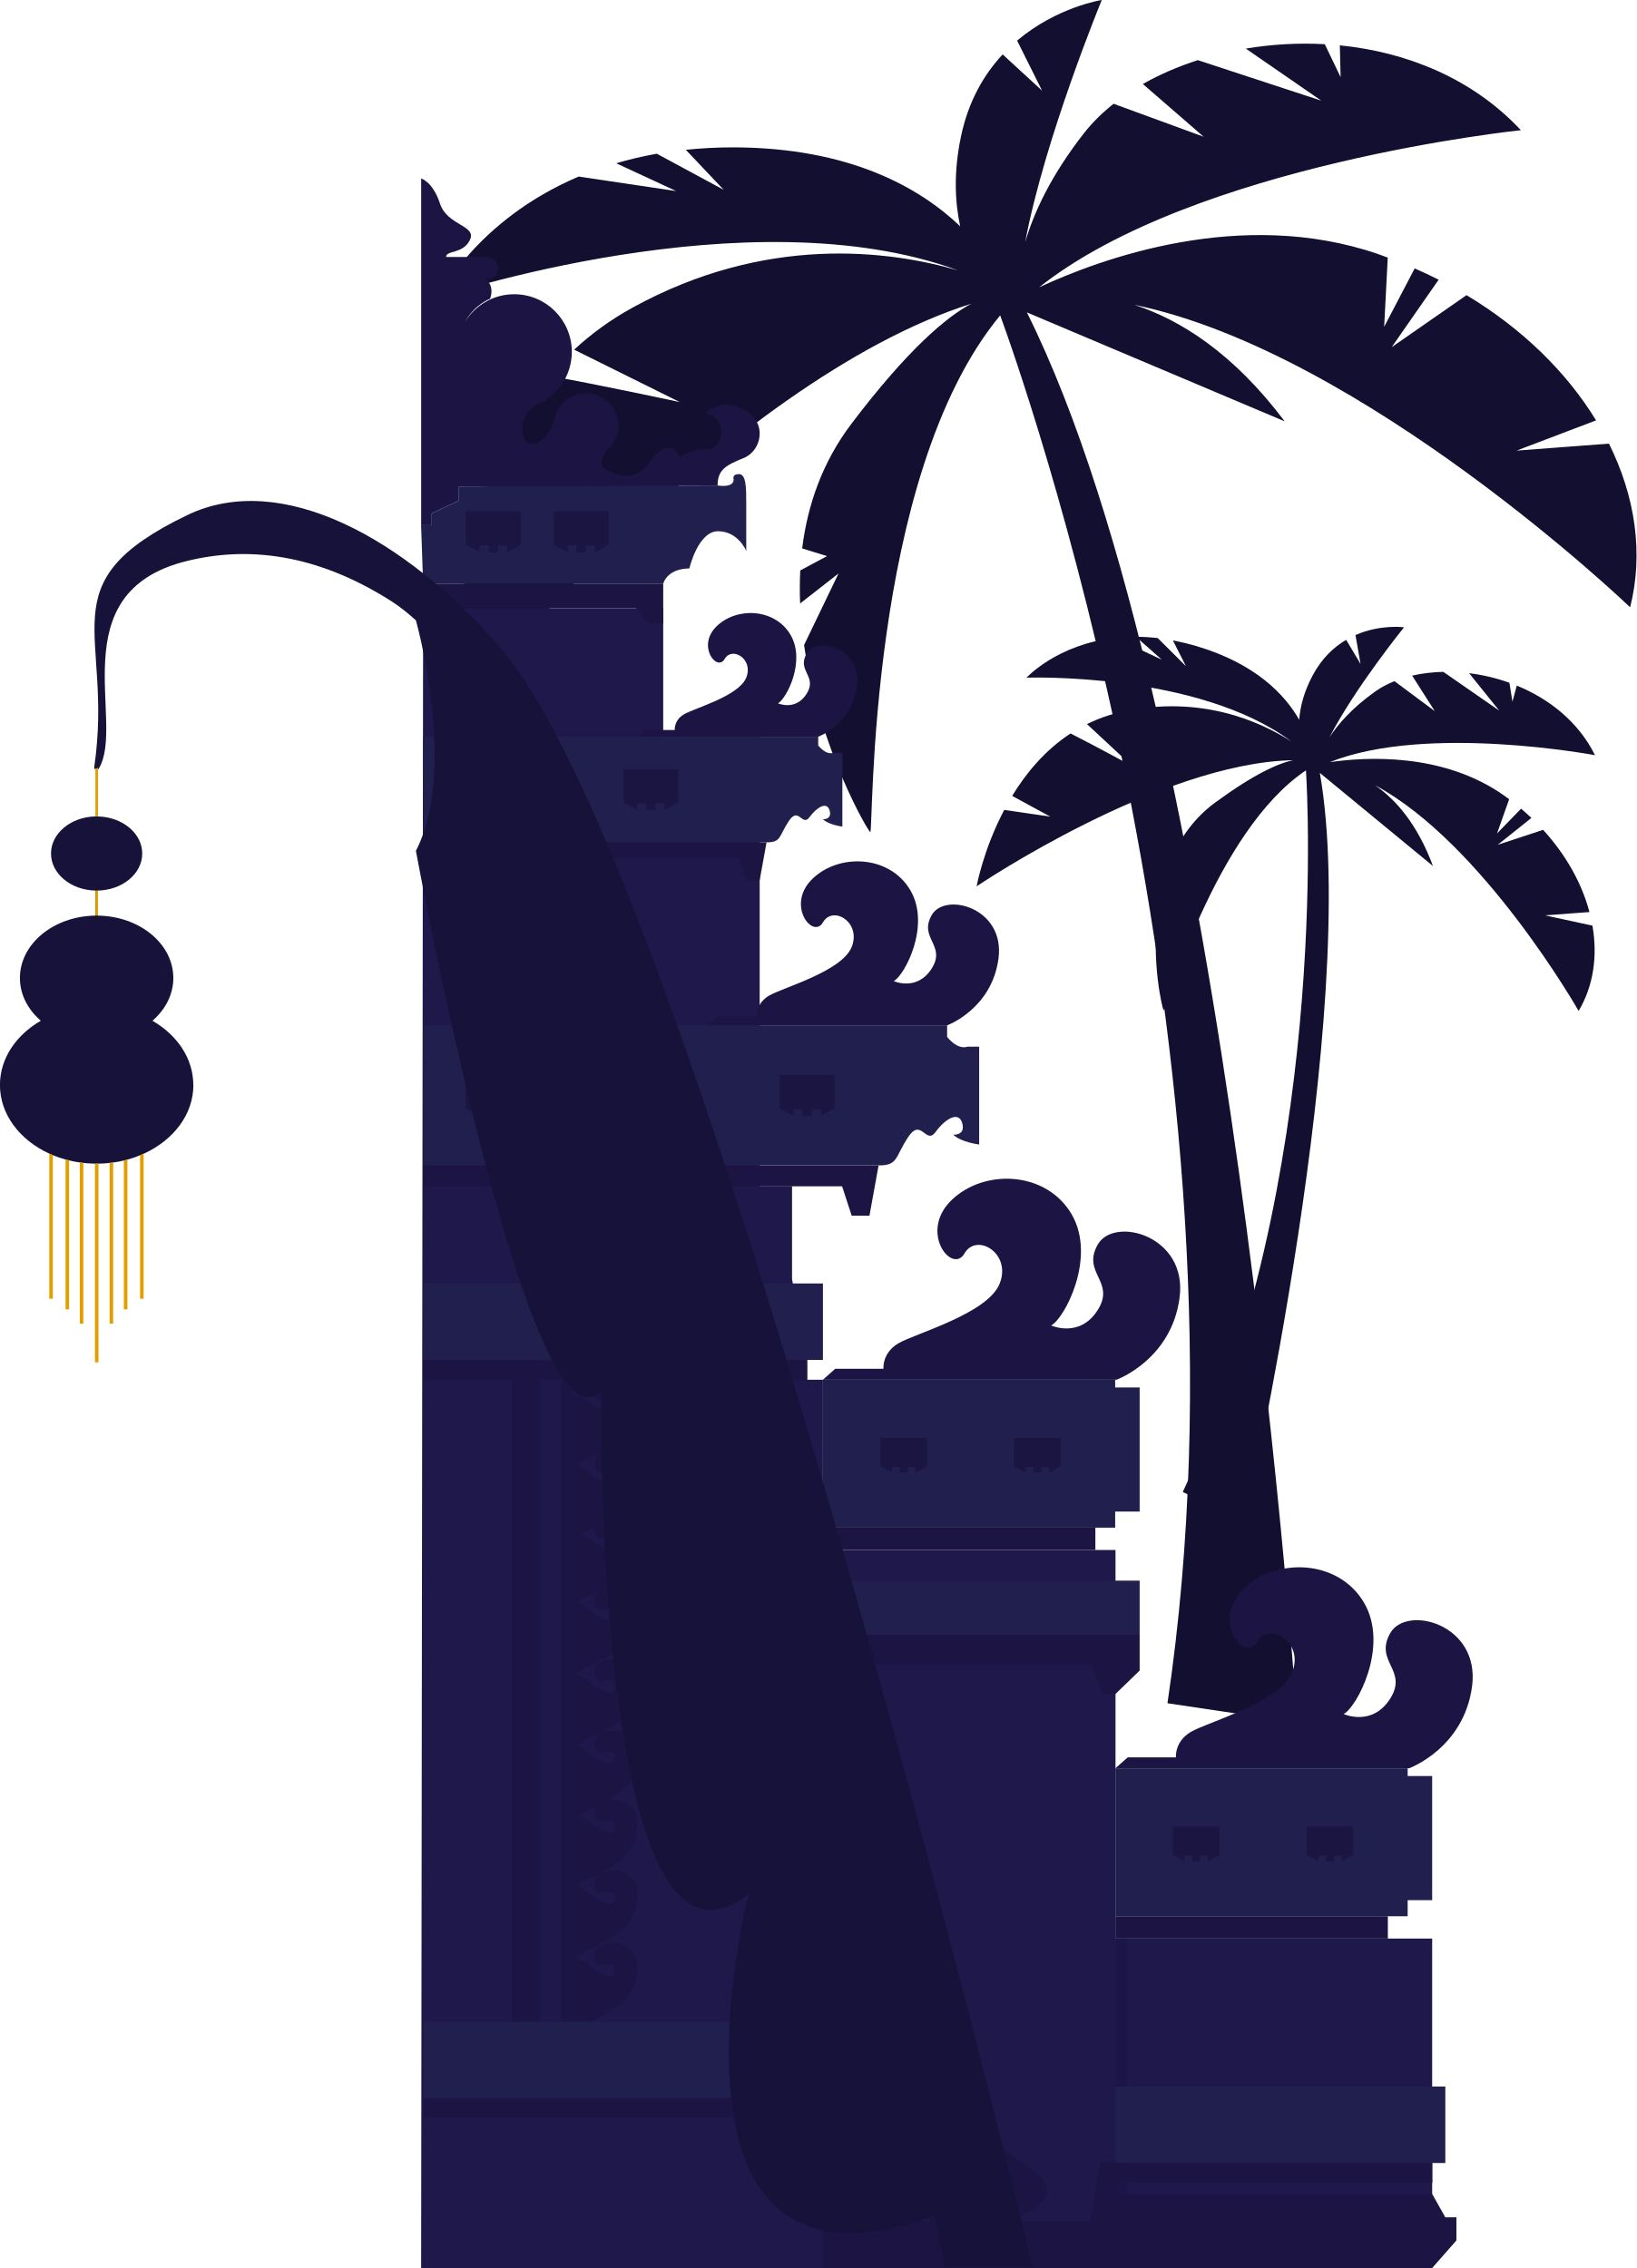
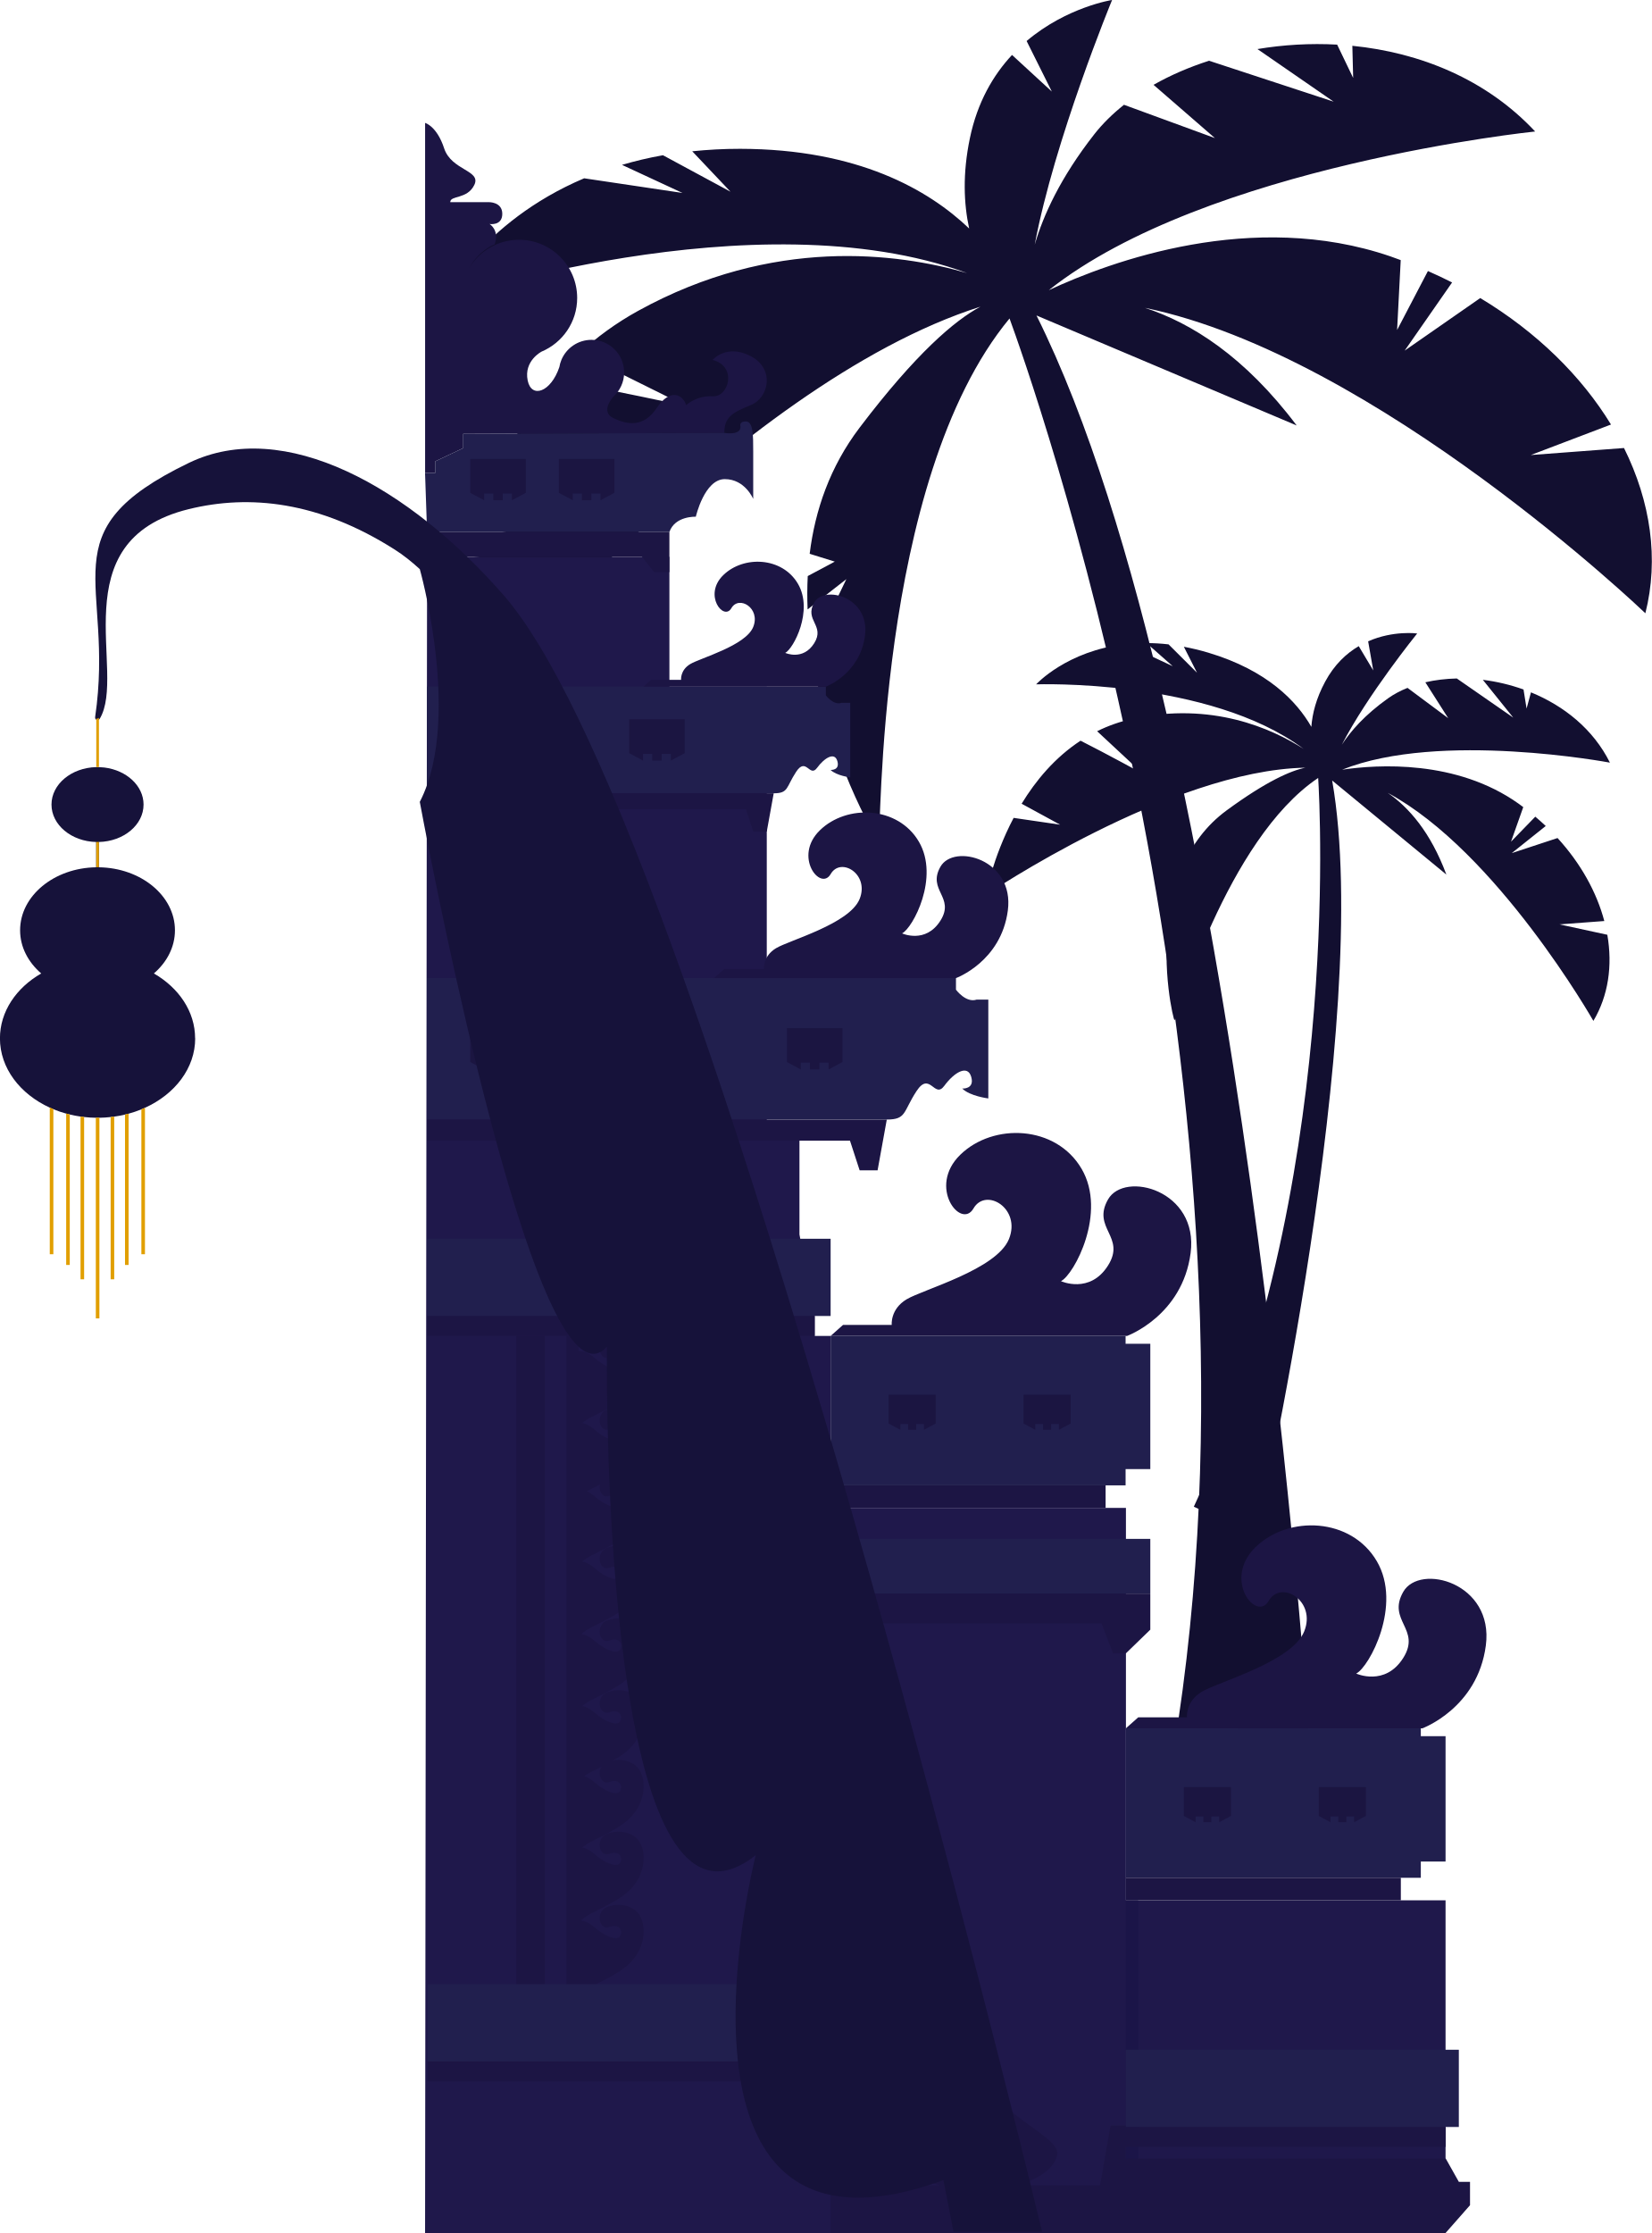
- <svg xmlns="http://www.w3.org/2000/svg" id="Layer_2" data-name="Layer 2" viewBox="0 0 576.14 798.64">
+ <svg xmlns="http://www.w3.org/2000/svg" id="Layer_2" data-name="Layer 2" viewBox="0 0 576.14 778.64">
  <defs>
    <style>
      .cls-1 {
        fill: #16123a;
      }

      .cls-1, .cls-2, .cls-3, .cls-4, .cls-5, .cls-6, .cls-7, .cls-8 {
        stroke-width: 0px;
      }

      .cls-2 {
        fill: #e19f00;
      }

      .cls-3 {
        fill: #1b1541;
      }

      .cls-4 {
        fill: #1b1548;
      }

      .cls-5 {
        fill: #1f184b;
      }

      .cls-6 {
        fill: #120f30;
      }

      .cls-7 {
        fill: #1c1544;
      }

      .cls-8 {
        fill: #211f4e;
      }
    </style>
  </defs>
  <g id="Layer_1-2" data-name="Layer 1">
    <g>
      <g>
        <path class="cls-6" d="m196.3,189.83l-28.61-6.08c4.6-17.46,12.45-35.8,25.65-51.41,18.89,3.39,45.98,9.25,45.98,9.25l-37.19-18.46c5.93-5.5,12.71-10.48,20.46-14.75,47.07-25.93,90.44-20.19,114.72-13.16-73.86-27.14-183.01,9.57-183.01,9.57,0,0,13.17-27.24,49.44-42.62l34.3,5.11-21.1-9.79c4.49-1.32,9.23-2.47,14.29-3.36l23.55,12.71-13.34-14.09c5.29-.54,10.82-.87,16.69-.86,41.14.07,65.77,14.3,79.9,27.79-1.88-8.64-2.33-19.11.25-31.48,2.63-12.67,8.21-22.07,14.7-29.04l13.88,12.76-8.79-17.62c14.04-11.88,29.81-14.31,29.81-14.31,0,0-20.11,48.71-26.98,85.32,2.97-10.2,8.94-23.37,20.77-38.49,2.9-3.7,6.4-7.13,10.36-10.28l31.71,11.61-21.4-18.57c5.89-3.35,12.42-6.17,19.36-8.4l43.46,14.27-26.58-18.34c9.01-1.51,18.4-2.07,27.8-1.55l5.58,11.61-.28-11.2c23.5,2.34,46.67,11.59,63.75,29.88,0,0-114.72,11.8-169.62,55.33,21.68-10.09,71.07-28.22,119.13-11.79,1.22.42,2.41.87,3.61,1.31l-1.26,24.37,10.75-20.56c2.87,1.26,5.68,2.59,8.43,3.98l-16.54,23.77,26.36-18.33c19.75,11.88,35.31,27.24,45.6,44.1l-27.97,10.64,32.51-2.45c9.28,18.68,12.23,38.72,7.45,57.62,0,0-93.63-89.75-174.54-106.5,16.11,5.24,34.78,16.9,52.92,41.02l-90.75-38.36c72.11,144.62,95.18,496.58,95.18,496.58l-45.69-6.81c34.13-229.02-52.25-470.61-58.89-488.72-46.99,56.79-44.57,182.13-45.73,181.96-.71-.11-18.05-29.7-23.31-65.87l12.13-25.2-13.52,10.56c-.16-3.85-.15-7.73.05-11.63l9.43-5.04-8.76-2.72c1.88-15.2,7.07-30.35,17.41-43.98,19.66-25.92,33.2-37.41,42.16-42.2-85.75,27.2-179.86,141.94-179.86,141.94,0,0-2.77-24.75,3.15-54.54l31.04-4.49Z" />
        <path class="cls-6" d="m369.78,287.58l-13.45-7.32c4.92-8.08,11.59-16.11,20.55-21.98,8.98,4.52,21.7,11.5,21.7,11.5l-15.92-14.81c3.8-1.87,7.94-3.37,12.47-4.35,27.5-5.99,48.41,3.36,59.55,10.52-33.02-24.64-93.29-22.51-93.29-22.51,0,0,10.67-11.71,31.18-14.02l16.46,7.69-9.13-8.06c2.45,0,5,.14,7.68.45l9.92,9.89-4.59-9.06c2.74.52,5.56,1.18,8.51,2.06,20.64,6.17,30.88,16.99,35.96,25.87.34-4.62,1.68-9.94,4.82-15.76,3.21-5.97,7.41-9.85,11.71-12.38l5.06,8.47-1.78-10.16c8.82-3.87,17.1-2.73,17.1-2.73,0,0-17.36,21.45-26.28,38.8,3.01-4.67,7.98-10.4,16.17-16.22,2.01-1.43,4.28-2.62,6.74-3.61l14.19,10.56-7.97-12.51c3.46-.8,7.15-1.24,10.97-1.33l19.69,13.65-10.61-13.18c4.75.58,9.54,1.71,14.19,3.37l1.07,6.66,1.53-5.66c11.45,4.68,21.7,12.78,27.54,24.51,0,0-59.35-11.19-93.4,2.46,12.39-1.83,39.88-3.56,61.56,11.86.55.39,1.08.79,1.61,1.19l-4.27,12.05,8.47-8.72c1.26,1.06,2.47,2.15,3.64,3.25l-11.85,9.46,15.97-5.26c8.14,8.91,13.66,18.94,16.31,28.94l-15.63,1.17,16.68,3.62c1.87,10.76.36,21.26-4.86,30.03,0,0-33.6-59.02-71.72-79.51,7.3,5.03,14.94,13.68,20.44,28.49l-39.83-32.8c14.62,83.35-26.33,263.46-26.33,263.46l-21.92-10.24c51.31-109.87,44-244.02,43.37-254.11-32.06,21.49-49.55,84.77-50.11,84.51-.34-.16-4.63-17.6-1.87-36.54l9.85-10.84-8.36,3.28c.49-1.95,1.08-3.9,1.76-5.83l5.49-1.12-3.99-2.67c3.21-7.35,8.08-14.18,15.3-19.48,13.74-10.07,22.25-13.82,27.46-14.89-47.1.86-111.47,44.41-111.47,44.41,0,0,2.3-12.84,9.72-26.91l16.25,2.38Z" />
      </g>
      <g>
        <g>
          <g>
-             <polygon class="cls-5" points="148.96 214.17 233.48 214.17 233.48 259.41 267.44 259.41 267.44 417.67 278.84 417.67 278.84 450.45 284.15 478.88 284.15 485.84 289.71 485.84 289.71 537.94 289.71 545.8 392.71 545.8 392.71 682.63 504.19 682.63 504.19 798.64 392.71 798.64 392.68 798.64 289.71 798.64 148.26 798.64 148.96 214.17" />
+             <polygon class="cls-5" points="148.96 194.17 233.48 194.17 233.48 239.41 267.44 239.41 267.44 397.67 278.84 397.67 278.84 430.45 284.15 458.88 284.15 465.84 289.71 465.84 289.71 517.94 289.71 525.8 392.71 525.8 392.71 662.63 504.19 662.63 504.19 778.64 392.71 778.64 392.68 778.64 289.71 778.64 148.26 778.64 148.96 194.17" />
            <g>
-               <rect class="cls-4" x="289.71" y="545.8" width="4.13" height="252.84" transform="translate(583.55 1344.44) rotate(180)" />
-               <rect class="cls-4" x="392.71" y="682.63" width="4.25" height="116" transform="translate(789.67 1481.27) rotate(180)" />
+               <rect class="cls-4" x="289.71" y="525.8" width="4.13" height="252.84" transform="translate(583.55 1304.44) rotate(180)" />
+               <rect class="cls-4" x="392.71" y="662.63" width="4.25" height="116" transform="translate(789.67 1441.27) rotate(180)" />
            </g>
          </g>
          <g>
            <g>
-               <path class="cls-7" d="m154.9,71.71c2.57,7.8,13.02,7.62,10.54,12.76-2.48,5.14-8.4,3.54-8.4,6.02h13.37s4.78-.18,4.78,4.08-4.43,3.54-4.43,3.54c0,0,3.54,2.13,1.77,7.09,0,0-5.44,1.98-8.83,8.17,0,.01,0,.03-.02.04,3.56-5.87,9.98-9.8,17.34-9.8,11.2,0,20.29,9.08,20.29,20.29,0,8.4-5.11,15.61-12.38,18.69h0s-6.3,3.19-4.88,10.1c1.3,6.35,8.08,4.12,11.05-4.71.14-.85.37-1.68.7-2.46,0,0,0,0,0-.01h0c1.71-4.11,5.77-7.01,10.51-7.01,6.28,0,11.38,5.09,11.38,11.38,0,3.34-1.45,6.34-3.74,8.42,0,0-4.83,5.19,0,7.5,4.83,2.3,10.5,3.37,15.11-3.54,4.61-6.91,9.04-4.82,10.28-.99,0,0,3.54-3.44,9.21-3.08,5.67.35,8.68-10.45,0-12.67,0,0,4.78-5.76,13.29-1.33,8.5,4.43,6.38,14.49,0,17.08-6.38,2.59-9.21,4.18-9.21,9.67l-91.07.35v4.96l-9.75,4.61v4.08h-3.54V62.86s4.08,1.06,6.64,8.86Z" />
-               <path class="cls-8" d="m161.54,171.29l91.07-.35s5.67,1.06,5.67-2.13c0,0-.71-1.86,1.86-1.86s2.57,4.87,2.57,10.37v16.66s-2.83-6.91-9.92-6.91-10.1,13.11-10.1,13.11c0,0-7.26-.35-9.21,5.32h-84.52l-.71-20.55h3.54v-4.08l9.75-4.61v-4.96Z" />
+               <path class="cls-7" d="m154.9,51.71c2.57,7.8,13.02,7.62,10.54,12.76-2.48,5.14-8.4,3.54-8.4,6.02h13.37s4.78-.18,4.78,4.08-4.43,3.54-4.43,3.54c0,0,3.54,2.13,1.77,7.09,0,0-5.44,1.98-8.83,8.17,0,.01,0,.03-.02.04,3.56-5.87,9.98-9.8,17.34-9.8,11.2,0,20.29,9.08,20.29,20.29,0,8.4-5.11,15.61-12.38,18.69h0s-6.3,3.19-4.88,10.1c1.3,6.35,8.08,4.12,11.05-4.71.14-.85.37-1.68.7-2.46,0,0,0,0,0-.01h0c1.71-4.11,5.77-7.01,10.51-7.01,6.28,0,11.38,5.09,11.38,11.38,0,3.34-1.45,6.34-3.74,8.42,0,0-4.83,5.19,0,7.5,4.83,2.3,10.5,3.37,15.11-3.54,4.61-6.91,9.04-4.82,10.28-.99,0,0,3.54-3.44,9.21-3.08,5.67.35,8.68-10.45,0-12.67,0,0,4.78-5.76,13.29-1.33,8.5,4.43,6.38,14.49,0,17.08-6.38,2.59-9.21,4.18-9.21,9.67l-91.07.35v4.96l-9.75,4.61v4.08h-3.54V42.86s4.08,1.06,6.64,8.86Z" />
+               <path class="cls-8" d="m161.54,151.29l91.07-.35s5.67,1.06,5.67-2.13c0,0-.71-1.86,1.86-1.86s2.57,4.87,2.57,10.37v16.66s-2.83-6.91-9.92-6.91-10.1,13.11-10.1,13.11c0,0-7.26-.35-9.21,5.32h-84.52l-.71-20.55h3.54v-4.08l9.75-4.61v-4.96Z" />
              <g>
-                 <polygon class="cls-3" points="173.71 180.03 183.4 180.03 183.4 191.84 178.55 194.44 178.55 192.08 175.36 192.08 175.36 194.44 173.71 194.44 172.06 194.44 172.06 192.08 168.87 192.08 168.87 194.44 164.02 191.84 164.02 180.03 173.71 180.03" />
-                 <polygon class="cls-3" points="204.61 180.03 214.3 180.03 214.3 191.84 209.45 194.44 209.45 192.08 206.26 192.08 206.26 194.44 204.61 194.44 202.96 194.44 202.96 192.08 199.77 192.08 199.77 194.44 194.92 191.84 194.92 180.03 204.61 180.03" />
+                 <polygon class="cls-3" points="173.71 160.03 183.4 160.03 183.4 171.84 178.55 174.44 178.55 172.08 175.36 172.08 175.36 174.44 173.71 174.44 172.06 174.44 172.06 172.08 168.87 172.08 168.87 174.44 164.02 171.84 164.02 160.03 173.71 160.03" />
+                 <polygon class="cls-3" points="204.61 160.03 214.3 160.03 214.3 171.84 209.45 174.44 209.45 172.08 206.26 172.08 206.26 174.44 204.61 174.44 202.96 174.44 202.96 172.08 199.77 172.08 199.77 174.44 194.92 171.84 194.92 160.03 204.61 160.03" />
              </g>
-               <polygon class="cls-7" points="148.96 205.49 233.48 205.49 233.48 219.49 228.16 219.49 223.91 214.17 148.96 214.17 148.96 205.49" />
+               <polygon class="cls-7" points="148.96 185.49 233.48 185.49 233.48 199.49 228.16 199.49 223.91 194.17 148.96 194.17 148.96 185.49" />
            </g>
            <g>
-               <rect class="cls-8" x="148.96" y="451.95" width="140.74" height="26.93" transform="translate(438.67 930.83) rotate(180)" />
-               <rect class="cls-7" x="148.96" y="478.88" width="135.19" height="6.95" transform="translate(433.12 964.72) rotate(180)" />
+               <rect class="cls-8" x="148.96" y="431.95" width="140.74" height="26.93" transform="translate(438.67 890.83) rotate(180)" />
+               <rect class="cls-7" x="148.96" y="458.88" width="135.19" height="6.95" transform="translate(433.12 924.72) rotate(180)" />
            </g>
            <g>
              <g>
-                 <path class="cls-7" d="m201.84,491.08s2.5-.32,5.56,2.42c3.06,2.74,7.58,4.84,8.79,3.14s.06-4.65-3.63-3.3c-3.69,1.34-4.92-5.32-.89-6.93,4.03-1.61,9.59-.73,11.69,3.3,2.1,4.03,1.93,12.73-6.37,18.46-8.3,5.72-15.15,6.45-15.15,10.88v-27.97Z" />
-                 <path class="cls-7" d="m201.84,516.12s2.5-.32,5.56,2.42c3.06,2.74,7.58,4.84,8.79,3.14s.06-4.65-3.63-3.3c-3.69,1.34-4.92-5.32-.89-6.93,4.03-1.61,9.59-.73,11.69,3.3,2.1,4.03,1.93,12.73-6.37,18.46-8.3,5.72-15.15,6.45-15.15,10.88v-27.97Z" />
-                 <path class="cls-7" d="m201.84,539.36s2.5-.32,5.56,2.42c3.06,2.74,7.58,4.84,8.79,3.14,1.21-1.69.06-4.65-3.63-3.3s-4.92-5.32-.89-6.93c4.03-1.61,9.59-.73,11.69,3.3,2.1,4.03,1.93,12.73-6.37,18.46-8.3,5.72-15.15,6.45-15.15,10.88v-27.97Z" />
-                 <path class="cls-7" d="m201.84,564.4s2.5-.32,5.56,2.42c3.06,2.74,7.58,4.84,8.79,3.14,1.21-1.69.06-4.65-3.63-3.3s-4.92-5.32-.89-6.93c4.03-1.61,9.59-.73,11.69,3.3,2.1,4.03,1.93,12.73-6.37,18.46-8.3,5.72-15.15,6.45-15.15,10.88v-27.97Z" />
-                 <path class="cls-7" d="m201.84,589.76s2.5-.32,5.56,2.42c3.06,2.74,7.58,4.84,8.79,3.14s.06-4.65-3.63-3.3c-3.69,1.34-4.92-5.32-.89-6.93,4.03-1.61,9.59-.73,11.69,3.3,2.1,4.03,1.93,12.73-6.37,18.46-8.3,5.72-15.15,6.45-15.15,10.88v-27.97Z" />
-                 <path class="cls-7" d="m201.84,614.8s2.5-.32,5.56,2.42c3.06,2.74,7.58,4.84,8.79,3.14s.06-4.65-3.63-3.3c-3.69,1.34-4.92-5.32-.89-6.93,4.03-1.61,9.59-.73,11.69,3.3,2.1,4.03,1.93,12.73-6.37,18.46-8.3,5.72-15.15,6.45-15.15,10.88v-27.97Z" />
-                 <path class="cls-7" d="m201.84,639.1s2.5-.32,5.56,2.42c3.06,2.74,7.58,4.84,8.79,3.14s.06-4.65-3.63-3.3c-3.69,1.34-4.92-5.32-.89-6.93,4.03-1.61,9.59-.73,11.69,3.3,2.1,4.03,1.93,12.73-6.37,18.46-8.3,5.72-15.15,6.45-15.15,10.88v-27.97Z" />
-                 <path class="cls-7" d="m201.84,664.14s2.5-.32,5.56,2.42c3.06,2.74,7.58,4.84,8.79,3.14,1.21-1.69.06-4.65-3.63-3.3-3.69,1.34-4.92-5.32-.89-6.93,4.03-1.61,9.59-.73,11.69,3.3,2.1,4.03,1.93,12.73-6.37,18.46-8.3,5.72-15.15,6.45-15.15,10.88v-27.97Z" />
-                 <path class="cls-7" d="m201.84,689.66s2.5-.32,5.56,2.42c3.06,2.74,7.58,4.84,8.79,3.14s.06-4.65-3.63-3.3c-3.69,1.34-4.92-5.32-.89-6.93,4.03-1.61,9.59-.73,11.69,3.3,2.1,4.03,1.93,12.73-6.37,18.46-8.3,5.72-15.15,6.45-15.15,10.88v-27.97Z" />
+                 <path class="cls-7" d="m201.84,471.08s2.5-.32,5.56,2.42c3.06,2.74,7.58,4.84,8.79,3.14s.06-4.65-3.63-3.3c-3.69,1.34-4.92-5.32-.89-6.93,4.03-1.61,9.59-.73,11.69,3.3,2.1,4.03,1.93,12.73-6.37,18.46-8.3,5.72-15.15,6.45-15.15,10.88v-27.97Z" />
+                 <path class="cls-7" d="m201.84,496.12s2.5-.32,5.56,2.42c3.06,2.74,7.58,4.84,8.79,3.14s.06-4.65-3.63-3.3c-3.69,1.34-4.92-5.32-.89-6.93,4.03-1.61,9.59-.73,11.69,3.3,2.1,4.03,1.93,12.73-6.37,18.46-8.3,5.72-15.15,6.45-15.15,10.88v-27.97Z" />
+                 <path class="cls-7" d="m201.84,519.36s2.5-.32,5.56,2.42c3.06,2.74,7.58,4.84,8.79,3.14,1.21-1.69.06-4.65-3.63-3.3s-4.92-5.32-.89-6.93c4.03-1.61,9.59-.73,11.69,3.3,2.1,4.03,1.93,12.73-6.37,18.46-8.3,5.72-15.15,6.45-15.15,10.88v-27.97Z" />
+                 <path class="cls-7" d="m201.84,544.4s2.5-.32,5.56,2.42c3.06,2.74,7.58,4.84,8.79,3.14,1.21-1.69.06-4.65-3.63-3.3s-4.92-5.32-.89-6.93c4.03-1.61,9.59-.73,11.69,3.3,2.1,4.03,1.93,12.73-6.37,18.46-8.3,5.72-15.15,6.45-15.15,10.88v-27.97Z" />
+                 <path class="cls-7" d="m201.84,569.76s2.5-.32,5.56,2.42c3.06,2.74,7.58,4.84,8.79,3.14s.06-4.65-3.63-3.3c-3.69,1.34-4.92-5.32-.89-6.93,4.03-1.61,9.59-.73,11.69,3.3,2.1,4.03,1.93,12.73-6.37,18.46-8.3,5.72-15.15,6.45-15.15,10.88v-27.97Z" />
+                 <path class="cls-7" d="m201.84,594.8s2.5-.32,5.56,2.42c3.06,2.74,7.58,4.84,8.79,3.14s.06-4.65-3.63-3.3c-3.69,1.34-4.92-5.32-.89-6.93,4.03-1.61,9.59-.73,11.69,3.3,2.1,4.03,1.93,12.73-6.37,18.46-8.3,5.72-15.15,6.45-15.15,10.88v-27.97Z" />
+                 <path class="cls-7" d="m201.84,619.1s2.5-.32,5.56,2.42c3.06,2.74,7.58,4.84,8.79,3.14s.06-4.65-3.63-3.3c-3.69,1.34-4.92-5.32-.89-6.93,4.03-1.61,9.59-.73,11.69,3.3,2.1,4.03,1.93,12.73-6.37,18.46-8.3,5.72-15.15,6.45-15.15,10.88v-27.97Z" />
+                 <path class="cls-7" d="m201.84,644.14s2.5-.32,5.56,2.42c3.06,2.74,7.58,4.84,8.79,3.14,1.21-1.69.06-4.65-3.63-3.3-3.69,1.34-4.92-5.32-.89-6.93,4.03-1.61,9.59-.73,11.69,3.3,2.1,4.03,1.93,12.73-6.37,18.46-8.3,5.72-15.15,6.45-15.15,10.88v-27.97Z" />
+                 <path class="cls-7" d="m201.84,669.66s2.5-.32,5.56,2.42c3.06,2.74,7.58,4.84,8.79,3.14s.06-4.65-3.63-3.3c-3.69,1.34-4.92-5.32-.89-6.93,4.03-1.61,9.59-.73,11.69,3.3,2.1,4.03,1.93,12.73-6.37,18.46-8.3,5.72-15.15,6.45-15.15,10.88v-27.97Z" />
              </g>
-               <rect class="cls-7" x="197.57" y="485.84" width="4.27" height="231.79" transform="translate(399.41 1203.46) rotate(180)" />
-               <rect class="cls-7" x="180.09" y="485.84" width="9.94" height="231.79" transform="translate(370.12 1203.46) rotate(180)" />
+               <rect class="cls-7" x="197.57" y="465.84" width="4.27" height="231.79" transform="translate(399.41 1163.46) rotate(180)" />
+               <rect class="cls-7" x="180.09" y="465.84" width="9.94" height="231.79" transform="translate(370.12 1163.46) rotate(180)" />
            </g>
            <g>
-               <rect class="cls-8" x="149.14" y="711.89" width="146.71" height="26.93" transform="translate(444.99 1450.72) rotate(180)" />
-               <rect class="cls-7" x="149.14" y="738.82" width="140.92" height="6.95" transform="translate(439.2 1484.6) rotate(180)" />
+               <rect class="cls-8" x="149.14" y="691.89" width="146.71" height="26.93" transform="translate(444.99 1410.72) rotate(180)" />
+               <rect class="cls-7" x="149.14" y="718.82" width="140.92" height="6.95" transform="translate(439.2 1444.6) rotate(180)" />
            </g>
            <g>
-               <path class="cls-8" d="m148.96,259.41h139.09v3.07s2.6,3.54,5.43,2.6h3.07v25.99s-4.84-.59-6.85-2.6c0,0,3.31.24,2.36-3.07-.94-3.31-4.49-1.18-7.09,2.36-2.6,3.54-3.78-4.02-7.32,1.42-3.54,5.43-2.6,7.44-7.8,7.44h-120.9v-37.21Z" />
-               <polygon class="cls-7" points="148.96 296.62 148.96 302.17 260.18 302.17 262.72 309.97 267.44 309.97 269.86 296.62 148.96 296.62" />
-               <path class="cls-7" d="m224.44,259.41l2.66-2.36h10.45s-.35-3.37,3.19-5.49c3.54-2.13,19.31-6.38,21.97-12.93,2.66-6.56-4.96-11.16-7.62-6.56-2.66,4.61-9.92-4.61-2.83-11.52,7.09-6.91,20.55-6.38,26.05,3.01,5.49,9.39-1.59,22.68-4.43,24.1,0,0,6.2,2.83,10.1-3.37,3.9-6.2-3.54-7.97,0-14.17,3.54-6.2,19.49-1.95,17.72,11.52-1.77,13.47-13.64,17.78-13.64,17.78h-63.61Z" />
+               <path class="cls-8" d="m148.96,239.41h139.09v3.07s2.6,3.54,5.43,2.6h3.07v25.99s-4.84-.59-6.85-2.6c0,0,3.31.24,2.36-3.07-.94-3.31-4.49-1.18-7.09,2.36-2.6,3.54-3.78-4.02-7.32,1.42-3.54,5.43-2.6,7.44-7.8,7.44h-120.9v-37.21Z" />
+               <polygon class="cls-7" points="148.96 276.62 148.96 282.17 260.18 282.17 262.72 289.97 267.44 289.97 269.86 276.62 148.96 276.62" />
+               <path class="cls-7" d="m224.44,239.41l2.66-2.36h10.45s-.35-3.37,3.19-5.49c3.54-2.13,19.31-6.38,21.97-12.93,2.66-6.56-4.96-11.16-7.62-6.56-2.66,4.61-9.92-4.61-2.83-11.52,7.09-6.91,20.55-6.38,26.05,3.01,5.49,9.39-1.59,22.68-4.43,24.1,0,0,6.2,2.83,10.1-3.37,3.9-6.2-3.54-7.97,0-14.17,3.54-6.2,19.49-1.95,17.72,11.52-1.77,13.47-13.64,17.78-13.64,17.78h-63.61Z" />
              <g>
-                 <polygon class="cls-3" points="173.71 270.81 183.4 270.81 183.4 282.62 178.55 285.22 178.55 282.86 175.36 282.86 175.36 285.22 173.71 285.22 172.06 285.22 172.06 282.86 168.87 282.86 168.87 285.22 164.02 282.62 164.02 270.81 173.71 270.81" />
-                 <polygon class="cls-3" points="229.13 270.81 238.82 270.81 238.82 282.62 233.98 285.22 233.98 282.86 230.79 282.86 230.79 285.22 229.13 285.22 227.48 285.22 227.48 282.86 224.29 282.86 224.29 285.22 219.45 282.62 219.45 270.81 229.13 270.81" />
+                 <polygon class="cls-3" points="173.71 250.81 183.4 250.81 183.4 262.62 178.55 265.22 178.55 262.86 175.36 262.86 175.36 265.22 173.71 265.22 172.06 265.22 172.06 262.86 168.87 262.86 168.87 265.22 164.02 262.62 164.02 250.81 173.71 250.81" />
+                 <polygon class="cls-3" points="229.13 250.81 238.82 250.81 238.82 262.62 233.98 265.22 233.98 262.86 230.79 262.86 230.79 265.22 229.13 265.22 227.48 265.22 227.48 262.86 224.29 262.86 224.29 265.22 219.45 262.62 219.45 250.81 229.13 250.81" />
              </g>
            </g>
            <g>
-               <path class="cls-7" d="m289.71,485.84l4.32-3.84h16.99s-.58-5.47,5.18-8.93c5.76-3.46,31.39-10.37,35.71-21.02,4.32-10.66-8.06-18.14-12.38-10.66-4.32,7.49-16.13-7.49-4.61-18.72,11.52-11.23,33.41-10.37,42.33,4.9,8.93,15.26-2.59,36.86-7.2,39.17,0,0,10.08,4.61,16.42-5.47s-5.76-12.96,0-23.04c5.76-10.08,31.68-3.17,28.8,18.72-2.88,21.89-22.18,28.89-22.18,28.89h-103.39Z" />
-               <polygon class="cls-8" points="392.59 485.84 392.59 488.57 401.21 488.57 401.21 532.27 392.59 532.27 392.59 537.94 289.71 537.94 289.71 485.84 392.59 485.84" />
-               <rect class="cls-7" x="289.71" y="537.94" width="95.92" height="7.86" transform="translate(675.33 1083.74) rotate(180)" />
+               <path class="cls-7" d="m289.71,465.84l4.32-3.84h16.99s-.58-5.47,5.18-8.93c5.76-3.46,31.39-10.37,35.71-21.02,4.32-10.66-8.06-18.14-12.38-10.66-4.32,7.49-16.13-7.49-4.61-18.72,11.52-11.23,33.41-10.37,42.33,4.9,8.93,15.26-2.59,36.86-7.2,39.17,0,0,10.08,4.61,16.42-5.47s-5.76-12.96,0-23.04c5.76-10.08,31.68-3.17,28.8,18.72-2.88,21.89-22.18,28.89-22.18,28.89h-103.39Z" />
+               <polygon class="cls-8" points="392.59 465.84 392.59 468.57 401.21 468.57 401.21 512.27 392.59 512.27 392.59 517.94 289.71 517.94 289.71 465.84 392.59 465.84" />
+               <rect class="cls-7" x="289.71" y="517.94" width="95.92" height="7.86" transform="translate(675.33 1043.74) rotate(180)" />
              <g>
-                 <polygon class="cls-3" points="318.15 506.33 326.37 506.33 326.37 516.37 322.26 518.57 322.26 516.57 319.55 516.57 319.55 518.57 318.15 518.57 316.74 518.57 316.74 516.57 314.03 516.57 314.03 518.57 309.92 516.37 309.92 506.33 318.15 506.33" />
-                 <polygon class="cls-3" points="365.21 506.33 373.44 506.33 373.44 516.37 369.33 518.57 369.33 516.57 366.62 516.57 366.62 518.57 365.21 518.57 363.81 518.57 363.81 516.57 361.1 516.57 361.1 518.57 356.99 516.37 356.99 506.33 365.21 506.33" />
+                 <polygon class="cls-3" points="318.15 486.33 326.37 486.33 326.37 496.37 322.26 498.57 322.26 496.57 319.55 496.57 319.55 498.57 318.15 498.57 316.74 498.57 316.74 496.57 314.03 496.57 314.03 498.57 309.92 496.37 309.92 486.33 318.15 486.33" />
+                 <polygon class="cls-3" points="365.21 486.33 373.44 486.33 373.44 496.37 369.33 498.57 369.33 496.57 366.62 496.57 366.62 498.57 365.21 498.57 363.81 498.57 363.81 496.57 361.1 496.57 361.1 498.57 356.99 496.37 356.99 486.33 365.21 486.33" />
              </g>
            </g>
            <g>
-               <path class="cls-7" d="m392.68,622.67l4.32-3.84h16.99s-.58-5.47,5.18-8.93c5.76-3.46,31.39-10.37,35.71-21.02s-8.06-18.14-12.38-10.66c-4.32,7.49-16.13-7.49-4.61-18.72,11.52-11.23,33.41-10.37,42.33,4.9,8.93,15.26-2.59,36.86-7.2,39.17,0,0,10.08,4.61,16.42-5.47,6.34-10.08-5.76-12.96,0-23.04,5.76-10.08,31.68-3.17,28.8,18.72-2.88,21.89-22.17,28.89-22.17,28.89h-103.39Z" />
-               <polygon class="cls-8" points="495.56 622.67 495.56 625.4 504.19 625.4 504.19 669.11 495.56 669.11 495.56 674.78 392.68 674.78 392.68 622.67 495.56 622.67" />
-               <rect class="cls-7" x="392.68" y="674.78" width="95.92" height="7.86" transform="translate(881.27 1357.41) rotate(180)" />
+               <path class="cls-7" d="m392.68,602.67l4.32-3.84h16.99s-.58-5.47,5.18-8.93c5.76-3.46,31.39-10.37,35.71-21.02s-8.06-18.14-12.38-10.66c-4.32,7.49-16.13-7.49-4.61-18.72,11.52-11.23,33.41-10.37,42.33,4.9,8.93,15.26-2.59,36.86-7.2,39.17,0,0,10.08,4.61,16.42-5.47,6.34-10.08-5.76-12.96,0-23.04,5.76-10.08,31.68-3.17,28.8,18.72-2.88,21.89-22.17,28.89-22.17,28.89h-103.39Z" />
+               <polygon class="cls-8" points="495.56 602.67 495.56 605.4 504.19 605.4 504.19 649.11 495.56 649.11 495.56 654.78 392.68 654.78 392.68 602.67 495.56 602.67" />
+               <rect class="cls-7" x="392.68" y="654.78" width="95.92" height="7.86" transform="translate(881.27 1317.41) rotate(180)" />
              <g>
-                 <polygon class="cls-3" points="421.12 643.17 429.35 643.17 429.35 653.2 425.23 655.41 425.23 653.4 422.52 653.4 422.52 655.41 421.12 655.41 419.71 655.41 419.71 653.4 417.01 653.4 417.01 655.41 412.89 653.2 412.89 643.17 421.12 643.17" />
-                 <polygon class="cls-3" points="468.19 643.17 476.41 643.17 476.41 653.2 472.3 655.41 472.3 653.4 469.59 653.4 469.59 655.41 468.19 655.41 466.78 655.41 466.78 653.4 464.07 653.4 464.07 655.41 459.96 653.2 459.96 643.17 468.19 643.17" />
+                 <polygon class="cls-3" points="421.12 623.17 429.35 623.17 429.35 633.2 425.23 635.41 425.23 633.4 422.52 633.4 422.52 635.41 421.12 635.41 419.71 635.41 419.71 633.4 417.01 633.4 417.01 635.41 412.89 633.2 412.89 623.17 421.12 623.17" />
+                 <polygon class="cls-3" points="468.19 623.17 476.41 623.17 476.41 633.2 472.3 635.41 472.3 633.4 469.59 633.4 469.59 635.41 468.19 635.41 466.78 635.41 466.78 633.4 464.07 633.4 464.07 635.41 459.96 633.2 459.96 623.17 468.19 623.17" />
              </g>
            </g>
            <g>
-               <path class="cls-8" d="m148.96,361.04h184.47v4.07s3.45,4.7,7.21,3.45h4.07v34.46s-6.42-.78-9.09-3.45c0,0,4.39.31,3.13-4.07-1.25-4.39-5.95-1.57-9.4,3.13-3.45,4.7-5.01-5.33-9.71,1.88-4.7,7.21-3.45,9.87-10.34,9.87h-160.34v-49.35Z" />
-               <polygon class="cls-7" points="148.96 410.39 148.96 417.75 296.46 417.75 299.83 428.09 306.09 428.09 309.3 410.39 148.96 410.39" />
-               <path class="cls-7" d="m249.07,361.04l3.52-3.13h13.86s-.47-4.46,4.23-7.28c4.7-2.82,25.61-8.46,29.14-17.15,3.52-8.69-6.58-14.8-10.1-8.69-3.52,6.11-13.16-6.11-3.76-15.27,9.4-9.16,27.26-8.46,34.54,3.99,7.28,12.45-2.11,30.08-5.87,31.96,0,0,8.22,3.76,13.39-4.46,5.17-8.22-4.7-10.57,0-18.8,4.7-8.22,25.85-2.58,23.5,15.27-2.35,17.86-18.09,23.58-18.09,23.58h-84.36Z" />
+               <path class="cls-8" d="m148.96,341.04h184.47v4.07s3.45,4.7,7.21,3.45h4.07v34.46s-6.42-.78-9.09-3.45c0,0,4.39.31,3.13-4.07-1.25-4.39-5.95-1.57-9.4,3.13-3.45,4.7-5.01-5.33-9.71,1.88-4.7,7.21-3.45,9.87-10.34,9.87h-160.34v-49.35Z" />
+               <polygon class="cls-7" points="148.96 390.39 148.96 397.75 296.46 397.75 299.83 408.09 306.09 408.09 309.3 390.39 148.96 390.39" />
+               <path class="cls-7" d="m249.07,341.04l3.52-3.13h13.86s-.47-4.46,4.23-7.28c4.7-2.82,25.61-8.46,29.14-17.15,3.52-8.69-6.58-14.8-10.1-8.69-3.52,6.11-13.16-6.11-3.76-15.27,9.4-9.16,27.26-8.46,34.54,3.99,7.28,12.45-2.11,30.08-5.87,31.96,0,0,8.22,3.76,13.39-4.46,5.17-8.22-4.7-10.57,0-18.8,4.7-8.22,25.85-2.58,23.5,15.27-2.35,17.86-18.09,23.58-18.09,23.58h-84.36Z" />
              <g>
-                 <polygon class="cls-3" points="173.71 378.51 183.4 378.51 183.4 390.32 178.55 392.92 178.55 390.56 175.36 390.56 175.36 392.92 173.71 392.92 172.06 392.92 172.06 390.56 168.87 390.56 168.87 392.92 164.02 390.32 164.02 378.51 173.71 378.51" />
-                 <polygon class="cls-3" points="229.13 378.51 238.82 378.51 238.82 390.32 233.98 392.92 233.98 390.56 230.79 390.56 230.79 392.92 229.13 392.92 227.48 392.92 227.48 390.56 224.29 390.56 224.29 392.92 219.45 390.32 219.45 378.51 229.13 378.51" />
-                 <polygon class="cls-3" points="284.15 378.51 293.84 378.51 293.84 390.32 289 392.92 289 390.56 285.81 390.56 285.81 392.92 284.15 392.92 282.5 392.92 282.5 390.56 279.31 390.56 279.31 392.92 274.47 390.32 274.47 378.51 284.15 378.51" />
+                 <polygon class="cls-3" points="173.71 358.51 183.4 358.51 183.4 370.32 178.55 372.92 178.55 370.56 175.36 370.56 175.36 372.92 173.71 372.92 172.06 372.92 172.06 370.56 168.87 370.56 168.87 372.92 164.02 370.32 164.02 358.51 173.71 358.51" />
+                 <polygon class="cls-3" points="229.13 358.51 238.82 358.51 238.82 370.32 233.98 372.92 233.98 370.56 230.79 370.56 230.79 372.92 229.13 372.92 227.48 372.92 227.48 370.56 224.29 370.56 224.29 372.92 219.45 370.32 219.45 358.51 229.13 358.51" />
+                 <polygon class="cls-3" points="284.15 358.51 293.84 358.51 293.84 370.32 289 372.92 289 370.56 285.81 370.56 285.81 372.92 284.15 372.92 282.5 372.92 282.5 370.56 279.31 370.56 279.31 372.92 274.47 370.32 274.47 358.51 284.15 358.51" />
              </g>
            </g>
            <g>
-               <rect class="cls-8" x="392.68" y="734.74" width="116.14" height="26.93" transform="translate(901.5 1496.41) rotate(180)" />
-               <path class="cls-7" d="m295.05,761.19l3.64,20.79h29.03s-12.21-2.83-14.03-10.39c-1.82-7.56,27.5-15.59,27.5-34.96,0,19.37,29.32,27.4,27.51,34.96-1.82,7.56-14.03,10.39-14.03,10.39h29.03l3.64-20.79h5.34v.48h111.56v6.95h-111.56v4.03h111.56l4.58,8.15h3.9v8.15l-8.53,9.69h-214.48v-37.44h5.34Z" />
+               <rect class="cls-8" x="392.68" y="714.74" width="116.14" height="26.93" transform="translate(901.5 1456.41) rotate(180)" />
+               <path class="cls-7" d="m295.05,741.19l3.64,20.79h29.03s-12.21-2.83-14.03-10.39c-1.82-7.56,27.5-15.59,27.5-34.96,0,19.37,29.32,27.4,27.51,34.96-1.82,7.56-14.03,10.39-14.03,10.39h29.03l3.64-20.79h5.34v.48h111.56v6.95h-111.56v4.03h111.56l4.58,8.15h3.9v8.15l-8.53,9.69h-214.48v-37.44h5.34Z" />
            </g>
            <g>
-               <rect class="cls-8" x="289.71" y="556.61" width="111.51" height="19.06" transform="translate(690.92 1132.27) rotate(180)" />
-               <polygon class="cls-7" points="401.21 575.67 401.21 588.26 392.68 596.53 388.22 596.53 384.2 586.1 298.45 586.1 295.85 596.53 289.71 596.53 289.71 575.67 401.21 575.67" />
+               <rect class="cls-8" x="289.71" y="536.61" width="111.51" height="19.06" transform="translate(690.92 1092.27) rotate(180)" />
+               <polygon class="cls-7" points="401.21 555.67 401.21 568.26 392.68 576.53 388.22 576.53 384.2 566.1 298.45 566.1 295.85 576.53 289.71 576.53 289.71 555.67 401.21 555.67" />
            </g>
          </g>
        </g>
        <g>
-           <path class="cls-1" d="m363.45,798.21h-30.89s-1.22-6.46-3.51-18.01c-26.86,9.8-44.21,7-55.19-2.54-31.58-27.44-10.28-110.75-10.28-110.75-5.22,4.11-9.92,5.84-14.13,5.6-1.83-.1-3.58-.59-5.23-1.4-34.73-17.02-32.54-181.52-32.54-181.52-12.76,14.22-29.4-35.01-42.67-86.9-.75-2.93-1.5-5.87-2.22-8.81-2.88-11.63-5.57-23.22-8-34.1-3.8-17.09-6.95-32.41-9.11-43.3-.72-3.63-1.33-6.77-1.83-9.32-.93-4.82-1.43-7.55-1.43-7.55,7.95-15.39,7.38-37.62,5.13-54.93-1.93-14.88-5.1-26.11-5.13-26.22-2.93-2.69-5.84-4.98-8.77-6.84-26.44-16.81-50.64-19.29-71.8-14.09-45.1,11.05-21.35,57.11-31.1,73.16v.02s-.02,0-.04.01c-.31.49-.93.32-.93.32-.05-.01-.1-.02-.15-.05-.34-.16-.51-.52-.44-1,6.97-47.71-17.2-64.52,32.68-88.58,33.18-16.01,76.88,8.3,109.96,46.33,3.86,4.45,7.88,10.14,12.01,16.92,8.94,14.69,18.42,34.53,28.18,57.96.62,1.5,1.25,3,1.87,4.52,1.23,3.02,2.48,6.09,3.71,9.22.02.04.04.06.05.1,2.92,7.35,5.86,14.99,8.81,22.89,2.48,6.63,4.97,13.45,7.46,20.41,2.09,5.84,4.2,11.8,6.29,17.85,2.29,6.63,4.59,13.36,6.88,20.2.54,1.62,1.08,3.24,1.62,4.86,7.1,21.31,14.16,43.49,21.07,65.97,1.01,3.31,2.02,6.62,3.03,9.94,1.4,4.55,2.77,9.11,4.14,13.68,2.42,8.04,4.81,16.1,7.18,24.14,1.3,4.41,2.59,8.81,3.86,13.21,30.52,104.89,56.04,205.91,66.45,248.01,3.24,13.15,5.02,20.55,5.02,20.55Z" />
-           <path class="cls-1" d="m68.08,382.05c0,10.42-7.07,19.5-17.52,24.23l-1.25.54c-1.43.59-2.92,1.1-4.46,1.52l-1.25.31c-1.23.3-2.48.54-3.76.71l-1.25.15c-1.3.15-2.6.22-3.93.25h-1.25c-1.38-.02-2.75-.11-4.09-.26l-1.25-.16c-1.28-.19-2.54-.42-3.76-.72l-1.25-.32c-1.55-.42-3.04-.93-4.47-1.53l-1.25-.55c-10.36-4.75-17.36-13.78-17.36-24.15,0-9.35,5.68-17.61,14.39-22.63-4.55-3.94-7.36-9.22-7.36-15.05,0-12.01,11.85-21.77,26.54-21.97v-8.82c-8.65-.2-15.59-5.96-15.59-13.05s6.94-12.85,15.59-13.06h.93l1.91.14c7.75.95,13.68,6.37,13.68,12.92,0,7.09-6.93,12.85-15.59,13.05v8.82c14.7.2,26.54,9.96,26.54,21.97,0,5.83-2.8,11.12-7.35,15.05,8.7,5.02,14.38,13.28,14.38,22.63Z" />
-           <polygon class="cls-2" points="18.61 406.75 18.61 457.34 17.36 457.34 17.36 406.2 18.61 406.75" />
-           <polygon class="cls-2" points="24.33 408.61 24.33 461.09 23.08 461.09 23.08 408.28 24.33 408.61" />
-           <polygon class="cls-2" points="29.34 409.49 29.34 466.09 28.09 466.09 28.09 409.33 29.34 409.49" />
-           <rect class="cls-2" x="33.42" y="409.75" width="1.25" height="69.97" />
-           <polygon class="cls-2" points="39.84 409.35 39.84 466.09 38.59 466.09 38.59 409.5 39.84 409.35" />
-           <polygon class="cls-2" points="44.85 408.33 44.85 461.09 43.6 461.09 43.6 408.64 44.85 408.33" />
-           <polygon class="cls-2" points="50.56 406.28 50.56 457.34 49.31 457.34 49.31 406.81 50.56 406.28" />
-           <path class="cls-2" d="m34.51,270.24v17.22h-.93v-16.9s.62.16.93-.32Z" />
-           <rect class="cls-2" x="33.57" y="313.57" width=".93" height="8.82" />
+           <path class="cls-1" d="m363.45,778.21h-30.89s-1.22-6.46-3.51-18.01c-26.86,9.8-44.21,7-55.19-2.54-31.58-27.44-10.28-110.75-10.28-110.75-5.22,4.11-9.92,5.84-14.13,5.6-1.83-.1-3.58-.59-5.23-1.4-34.73-17.02-32.54-181.52-32.54-181.52-12.76,14.22-29.4-35.01-42.67-86.9-.75-2.93-1.5-5.87-2.22-8.81-2.88-11.63-5.57-23.22-8-34.1-3.8-17.09-6.95-32.41-9.11-43.3-.72-3.63-1.33-6.77-1.83-9.32-.93-4.82-1.43-7.55-1.43-7.55,7.95-15.39,7.38-37.62,5.13-54.93-1.93-14.88-5.1-26.11-5.13-26.22-2.93-2.69-5.84-4.98-8.77-6.84-26.44-16.81-50.64-19.29-71.8-14.09-45.1,11.05-21.35,57.11-31.1,73.16v.02s-.02,0-.04.01c-.31.49-.93.32-.93.32-.05-.01-.1-.02-.15-.05-.34-.16-.51-.52-.44-1,6.97-47.71-17.2-64.52,32.68-88.58,33.18-16.01,76.88,8.3,109.96,46.33,3.86,4.45,7.88,10.14,12.01,16.92,8.94,14.69,18.42,34.53,28.18,57.96.62,1.5,1.25,3,1.87,4.52,1.23,3.02,2.48,6.09,3.71,9.22.02.04.04.06.05.1,2.92,7.35,5.86,14.99,8.81,22.89,2.48,6.63,4.97,13.45,7.46,20.41,2.09,5.84,4.2,11.8,6.29,17.85,2.29,6.63,4.59,13.36,6.88,20.2.54,1.62,1.08,3.24,1.62,4.86,7.1,21.31,14.16,43.49,21.07,65.97,1.01,3.31,2.02,6.62,3.03,9.94,1.4,4.55,2.77,9.11,4.14,13.68,2.42,8.04,4.81,16.1,7.18,24.14,1.3,4.41,2.59,8.81,3.86,13.21,30.52,104.89,56.04,205.91,66.45,248.01,3.24,13.15,5.02,20.55,5.02,20.55Z" />
+           <path class="cls-1" d="m68.08,362.05c0,10.42-7.07,19.5-17.52,24.23l-1.25.54c-1.43.59-2.92,1.1-4.46,1.52l-1.25.31c-1.23.3-2.48.54-3.76.71l-1.25.15c-1.3.15-2.6.22-3.93.25h-1.25c-1.38-.02-2.75-.11-4.09-.26l-1.25-.16c-1.28-.19-2.54-.42-3.76-.72l-1.25-.32c-1.55-.42-3.04-.93-4.47-1.53l-1.25-.55c-10.36-4.75-17.36-13.78-17.36-24.15,0-9.35,5.68-17.61,14.39-22.63-4.55-3.94-7.36-9.22-7.36-15.05,0-12.01,11.85-21.77,26.54-21.97v-8.82c-8.65-.2-15.59-5.96-15.59-13.05s6.94-12.85,15.59-13.06h.93l1.91.14c7.75.95,13.68,6.37,13.68,12.92,0,7.09-6.93,12.85-15.59,13.05v8.82c14.7.2,26.54,9.96,26.54,21.97,0,5.83-2.8,11.12-7.35,15.05,8.7,5.02,14.38,13.28,14.38,22.63Z" />
+           <polygon class="cls-2" points="18.61 386.75 18.61 437.34 17.36 437.34 17.36 386.2 18.61 386.75" />
+           <polygon class="cls-2" points="24.33 388.61 24.33 441.09 23.08 441.09 23.08 388.28 24.33 388.61" />
+           <polygon class="cls-2" points="29.34 389.49 29.34 446.09 28.09 446.09 28.09 389.33 29.34 389.49" />
+           <rect class="cls-2" x="33.42" y="389.75" width="1.25" height="69.97" />
+           <polygon class="cls-2" points="39.84 389.35 39.84 446.09 38.59 446.09 38.59 389.5 39.84 389.35" />
+           <polygon class="cls-2" points="44.85 388.33 44.85 441.09 43.6 441.09 43.6 388.64 44.85 388.33" />
+           <polygon class="cls-2" points="50.56 386.28 50.56 437.34 49.31 437.34 49.31 386.81 50.56 386.28" />
+           <path class="cls-2" d="m34.51,250.24v17.22h-.93v-16.9s.62.16.93-.32Z" />
+           <rect class="cls-2" x="33.57" y="293.57" width=".93" height="8.82" />
        </g>
      </g>
    </g>
  </g>
</svg>
